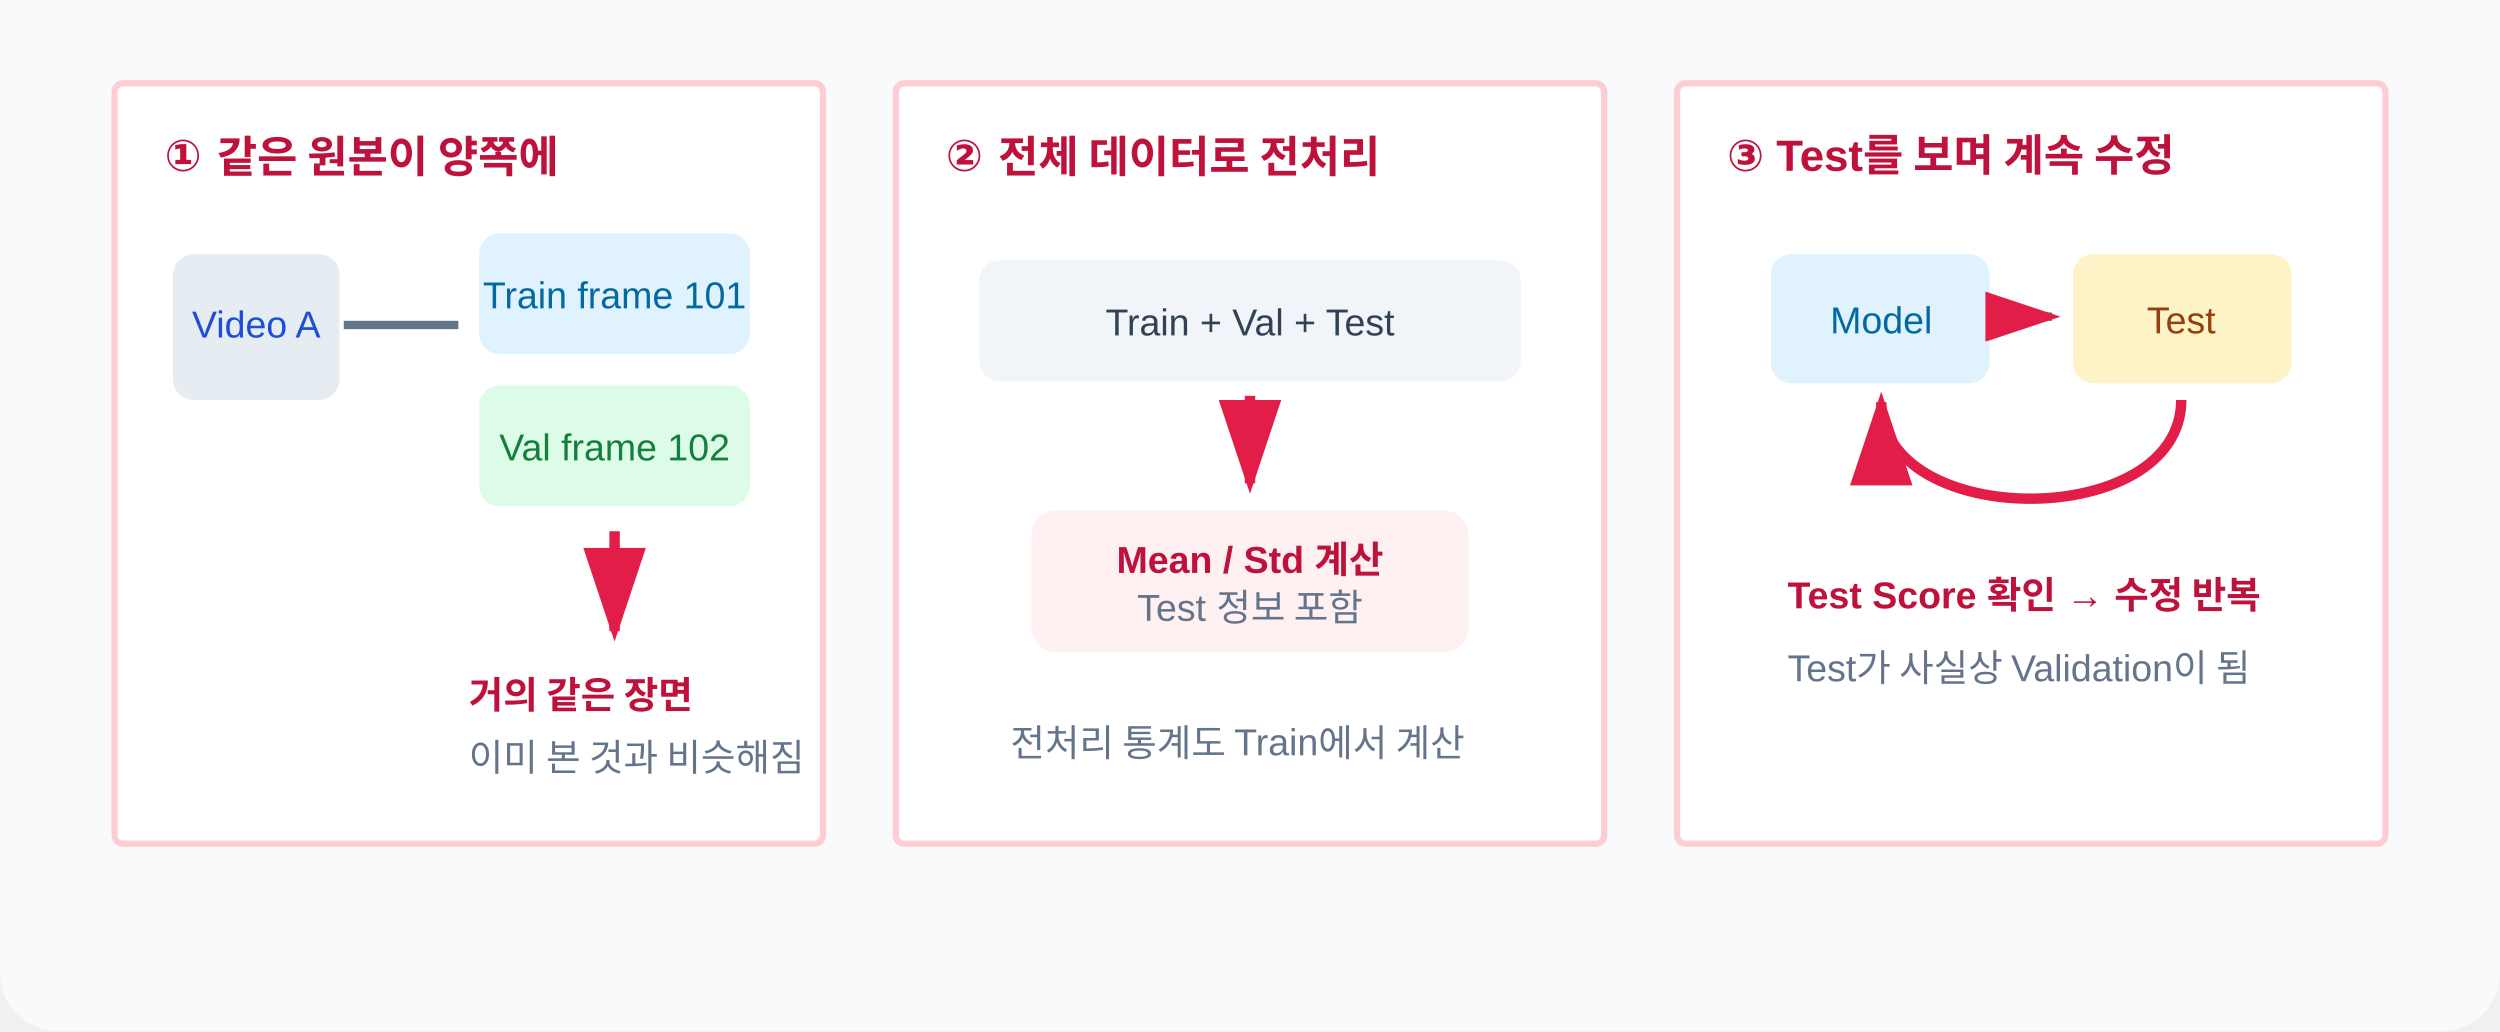
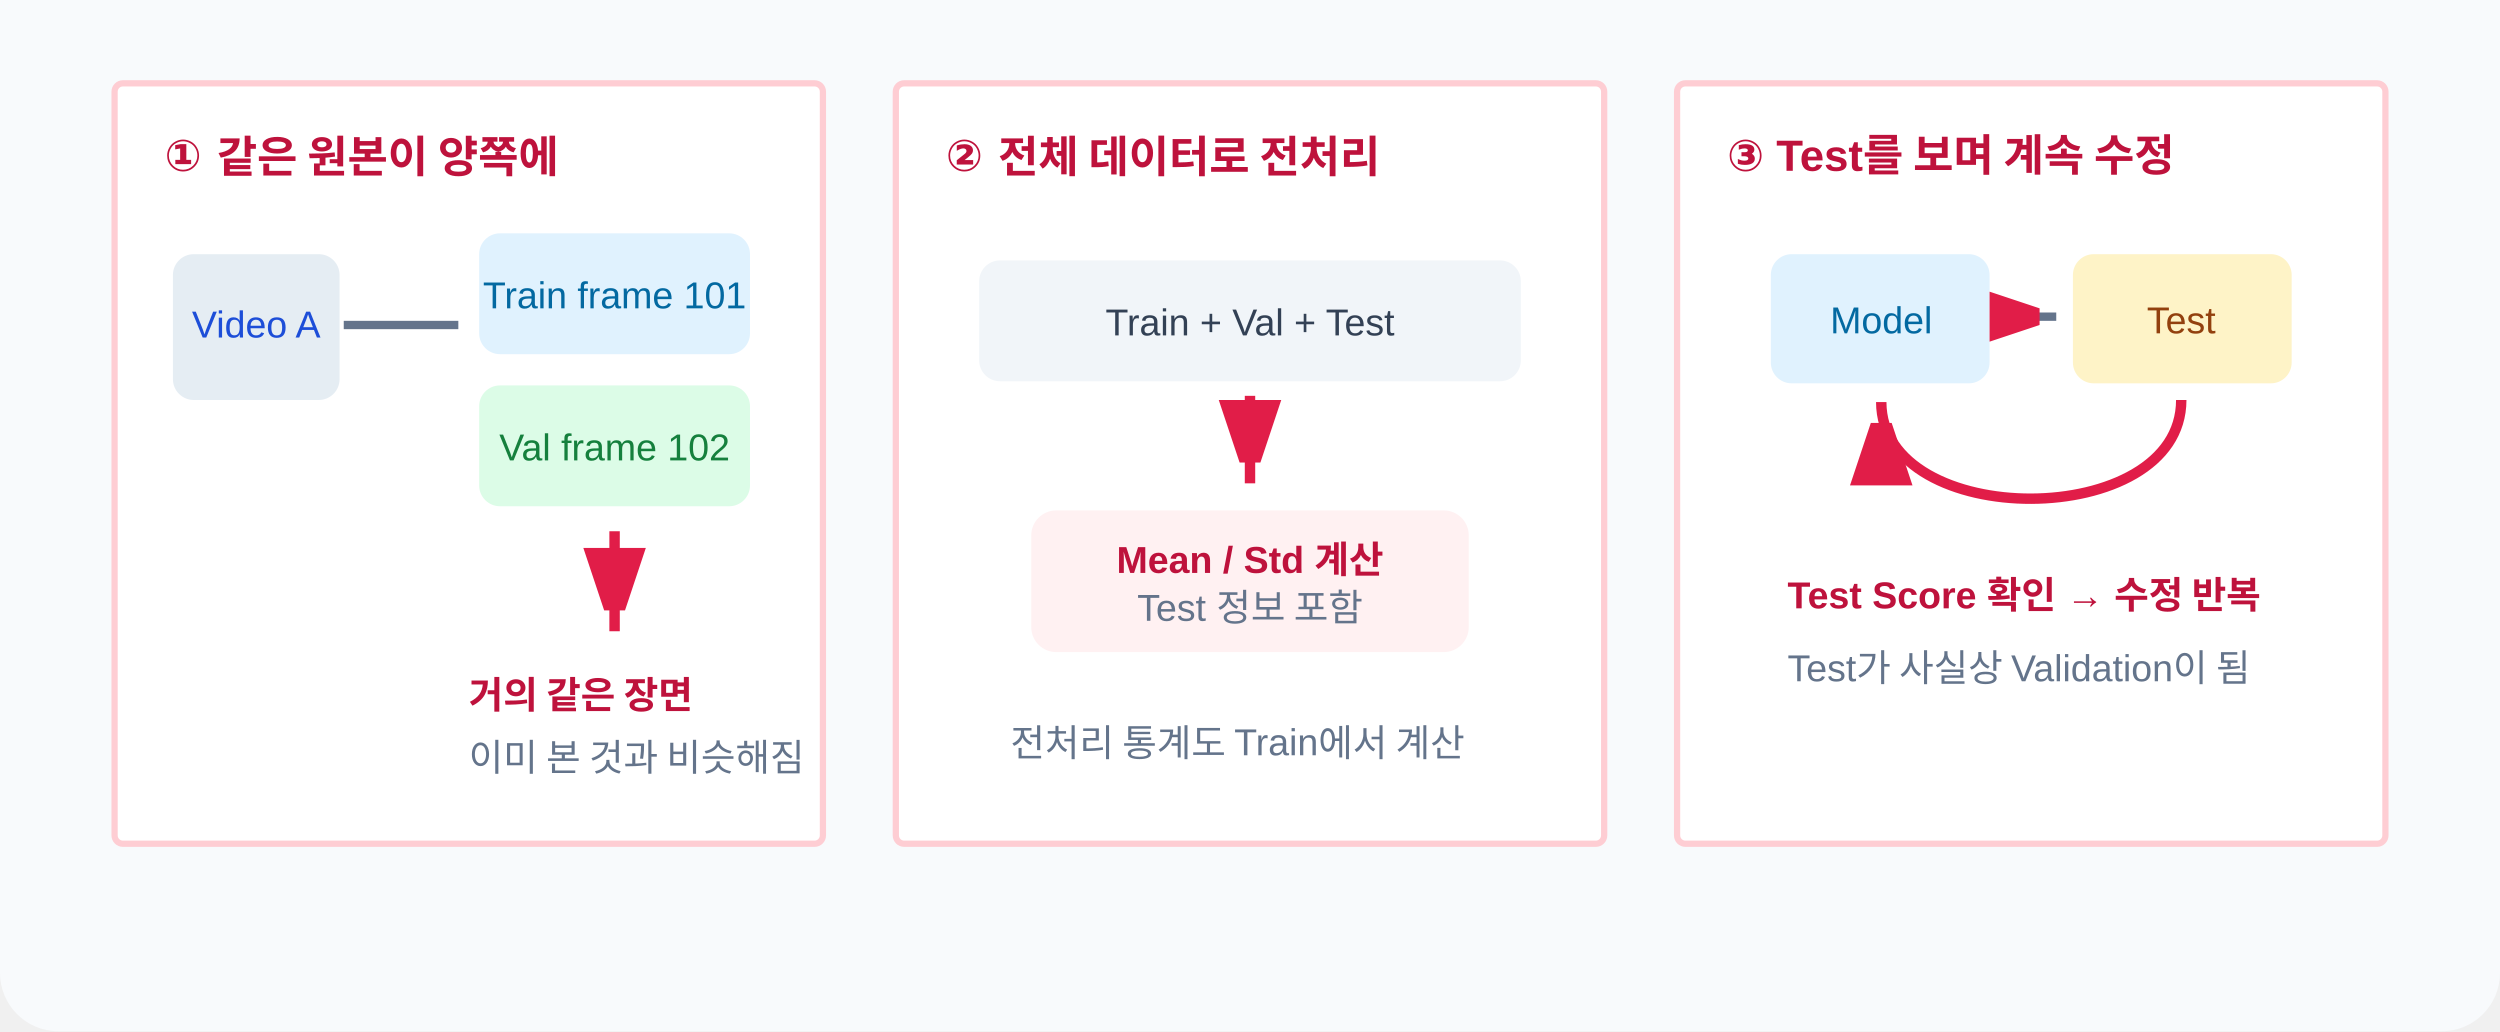
<svg xmlns="http://www.w3.org/2000/svg" viewBox="0 105 1200 495" role="img" aria-label="대표적인 Data Leakage 세 가지를 보여주는 그림">
  <defs>
-     <marker id="redArrow" markerWidth="9" markerHeight="9" refX="8" refY="3" orient="auto">
+     <marker id="redArrow" markerWidth="6" markerHeight="6" refX="8" refY="3" orient="auto">
      <path d="M0 0L0 6L9 3z" fill="#e11d48" />
    </marker>
  </defs>
  <rect width="1200" height="600" rx="28" fill="#f8fafc" />
  <g transform="translate(55 145)" font-family="Arial, Noto Sans KR, sans-serif">
    <g transform="translate(0 0)">
      <rect width="340" height="365" rx="4" fill="#fff" stroke="#fecdd3" stroke-width="3" />
      <text x="24" y="42" font-size="21" font-weight="700" fill="#be123c">① 같은 원본이 양쪽에</text>
      <rect x="28" y="82" width="80" height="70" rx="10" fill="#e5edf3" />
      <text x="68" y="122" text-anchor="middle" font-size="18" fill="#1d4ed8">Video A</text>
      <path d="M110 116H165" stroke="#64748b" stroke-width="4" fill="none" />
      <rect x="175" y="72" width="130" height="58" rx="10" fill="#e0f2fe" />
      <text x="240" y="108" text-anchor="middle" font-size="18" fill="#0369a1">Train frame 101</text>
      <rect x="175" y="145" width="130" height="58" rx="10" fill="#dcfce7" />
      <text x="240" y="181" text-anchor="middle" font-size="18" fill="#15803d">Val frame 102</text>
      <path d="M240 215v48" stroke="#e11d48" stroke-width="5" marker-end="url(#redArrow)" fill="none" />
      <text x="170" y="300" font-size="18" font-weight="700" fill="#be123c">거의 같은 장면</text>
      <text x="170" y="330" font-size="18" fill="#64748b">이미 본 것과 비슷해짐</text>
    </g>
    <g transform="translate(375 0)">
      <rect width="340" height="365" rx="4" fill="#fff" stroke="#fecdd3" stroke-width="3" />
      <text x="24" y="42" font-size="21" font-weight="700" fill="#be123c">② 전체 데이터로 전처리</text>
      <rect x="40" y="85" width="260" height="58" rx="10" fill="#f1f5f9" />
      <text x="170" y="121" text-anchor="middle" font-size="18" fill="#334155">Train + Val + Test</text>
      <path d="M170 150v42" stroke="#e11d48" stroke-width="5" marker-end="url(#redArrow)" fill="none" />
      <rect x="65" y="205" width="210" height="68" rx="12" fill="#fff1f2" />
      <text x="170" y="235" text-anchor="middle" font-size="18" font-weight="700" fill="#be123c">Mean / Std 계산</text>
      <text x="170" y="258" text-anchor="middle" font-size="18" fill="#64748b">Test 정보 포함</text>
      <text x="55" y="323" font-size="18" fill="#64748b">전처리 통계도 Train에서 계산</text>
    </g>
    <g transform="translate(750 0)">
      <rect width="340" height="365" rx="4" fill="#fff" stroke="#fecdd3" stroke-width="3" />
      <text x="24" y="42" font-size="21" font-weight="700" fill="#be123c">③ Test를 보며 계속 수정</text>
      <rect x="45" y="82" width="105" height="62" rx="10" fill="#e0f2fe" />
      <text x="98" y="120" text-anchor="middle" font-size="18" fill="#0369a1">Model</text>
      <rect x="190" y="82" width="105" height="62" rx="10" fill="#fef3c7" />
      <text x="242" y="120" text-anchor="middle" font-size="18" fill="#92400e">Test</text>
-       <path d="M152 112h28" stroke="#64748b" stroke-width="4" marker-end="url(#redArrow)" fill="none" />
+       <path d="M160 112h22" stroke="#64748b" stroke-width="4" marker-end="url(#redArrow)" fill="none" />
      <path d="M242 152 C242 215 98 215 98 153" fill="none" stroke="#e11d48" stroke-width="5" marker-end="url(#redArrow)" />
      <text x="53" y="252" font-size="18" font-weight="700" fill="#be123c">Test Score 확인 → 수정 반복</text>
      <text x="53" y="287" font-size="18" fill="#64748b">Test가 사실상 Validation이 됨</text>
    </g>
  </g>
</svg>
